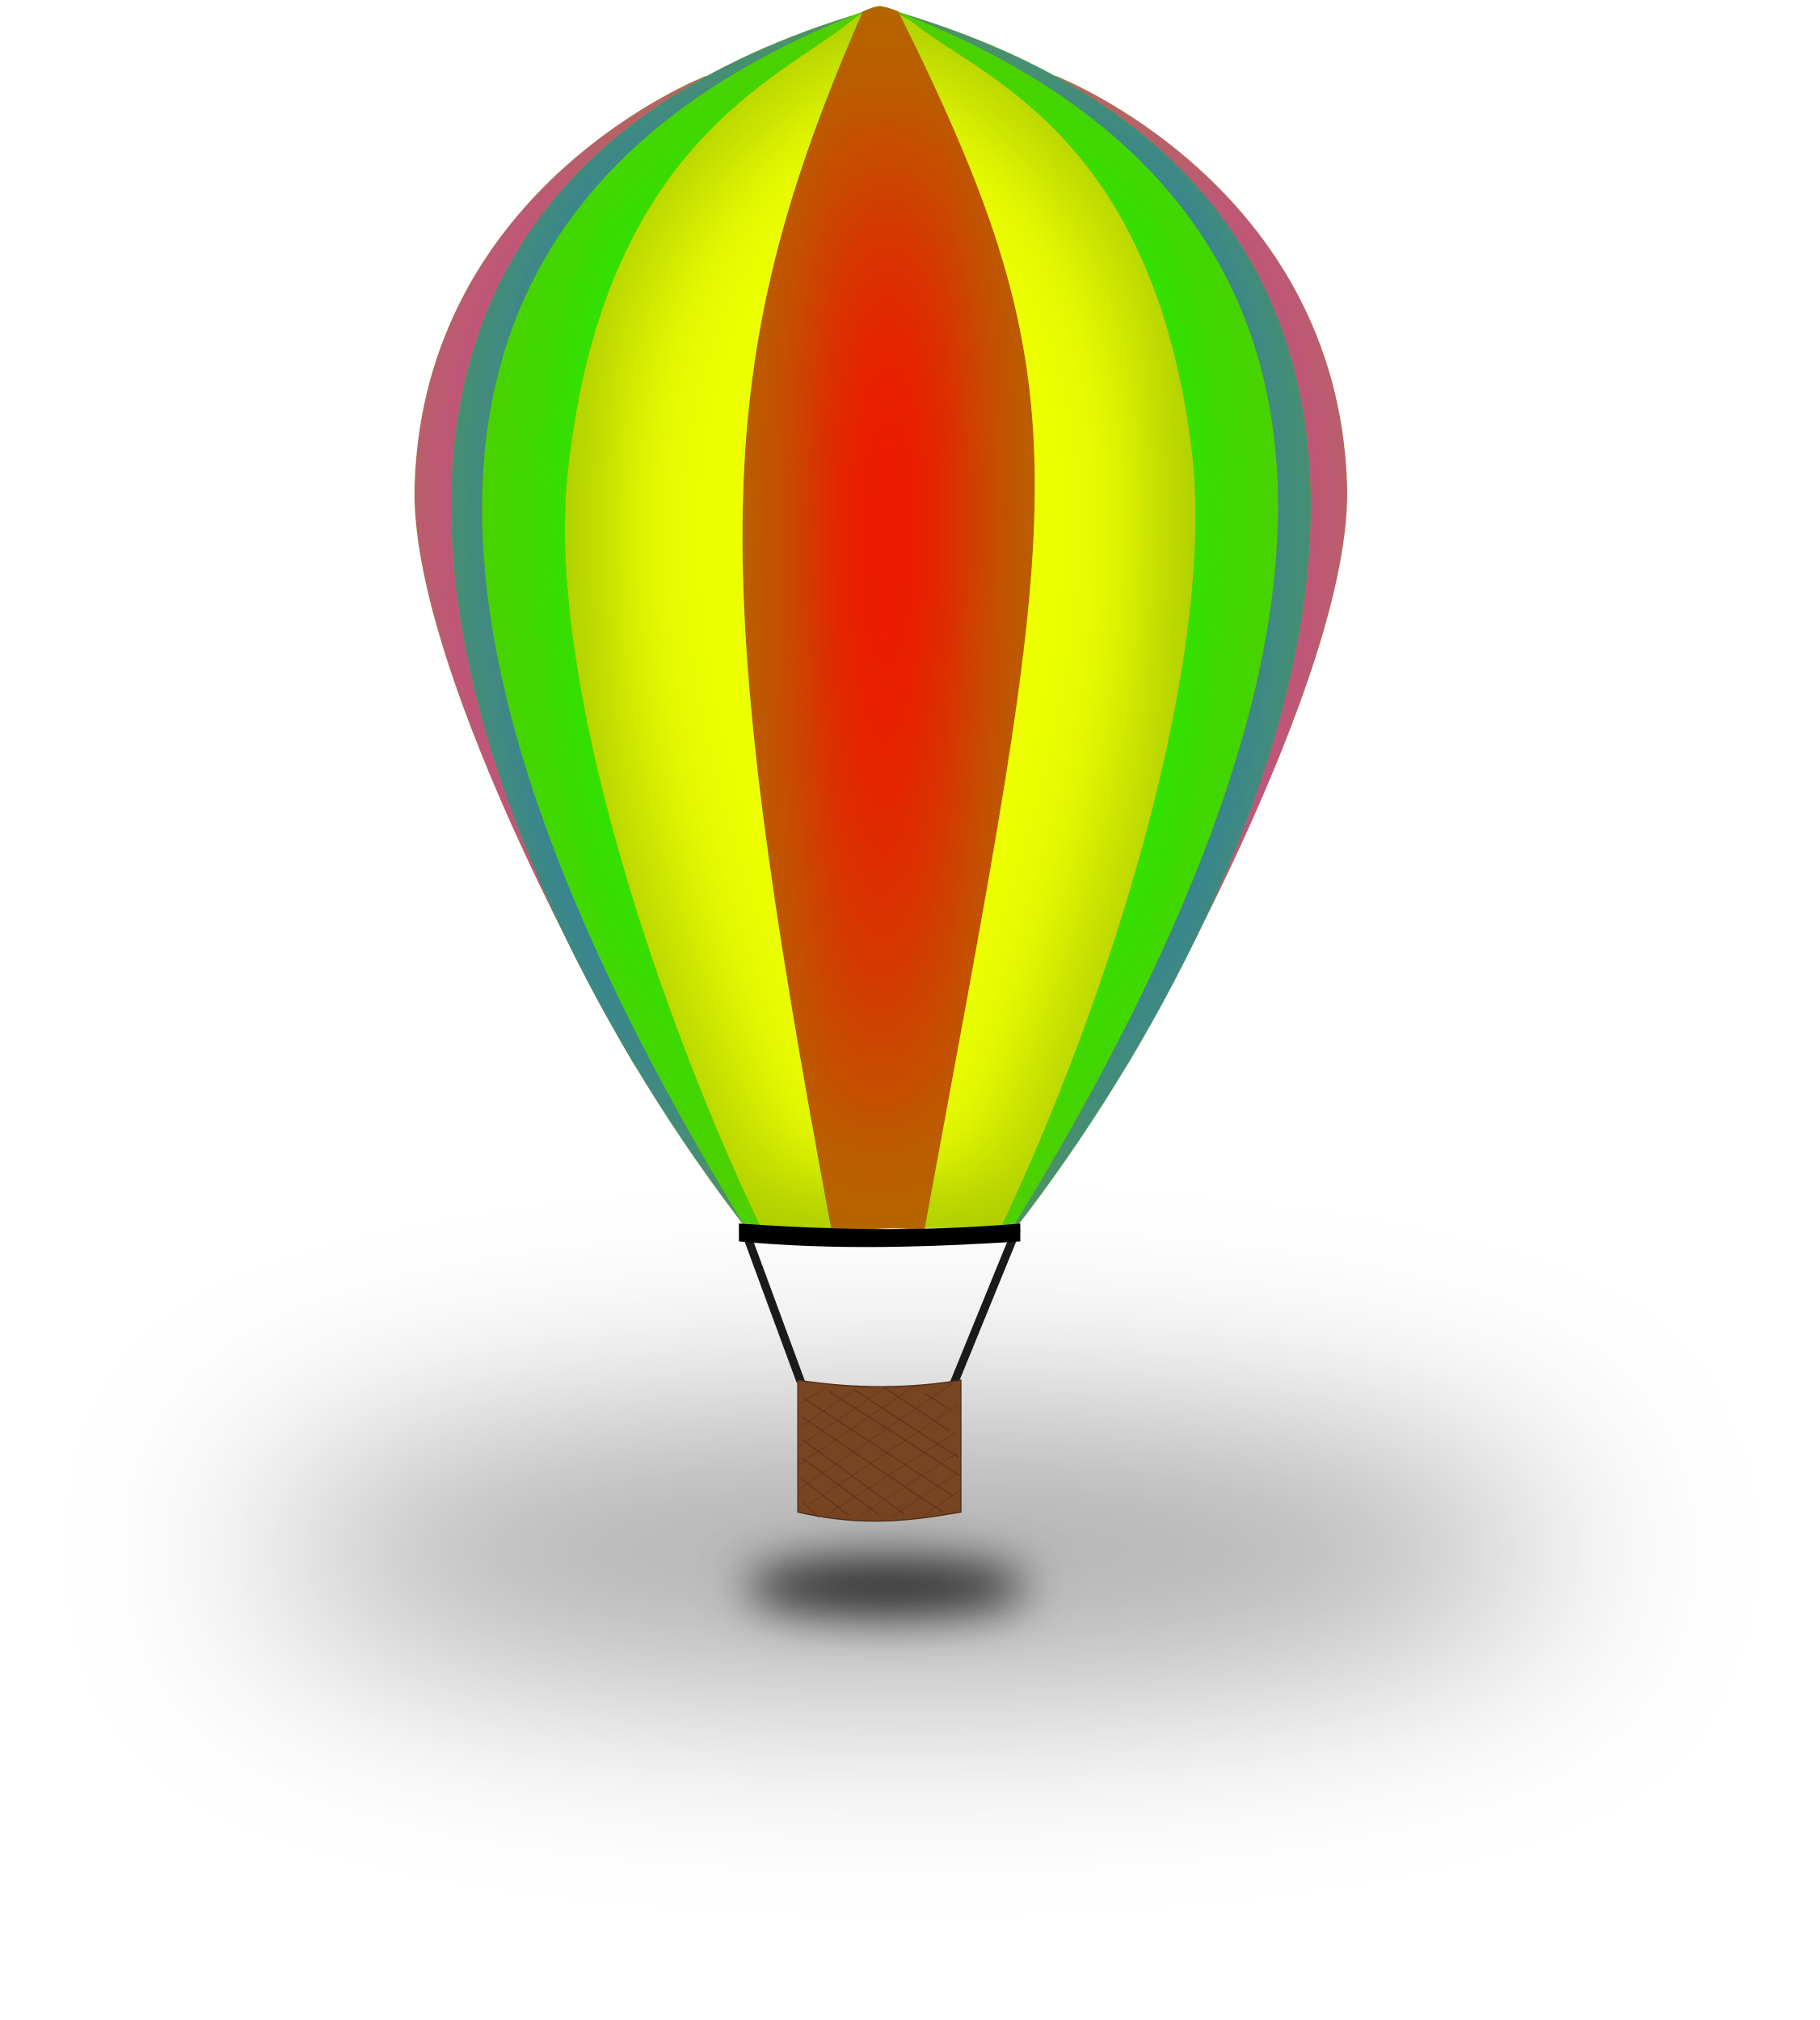
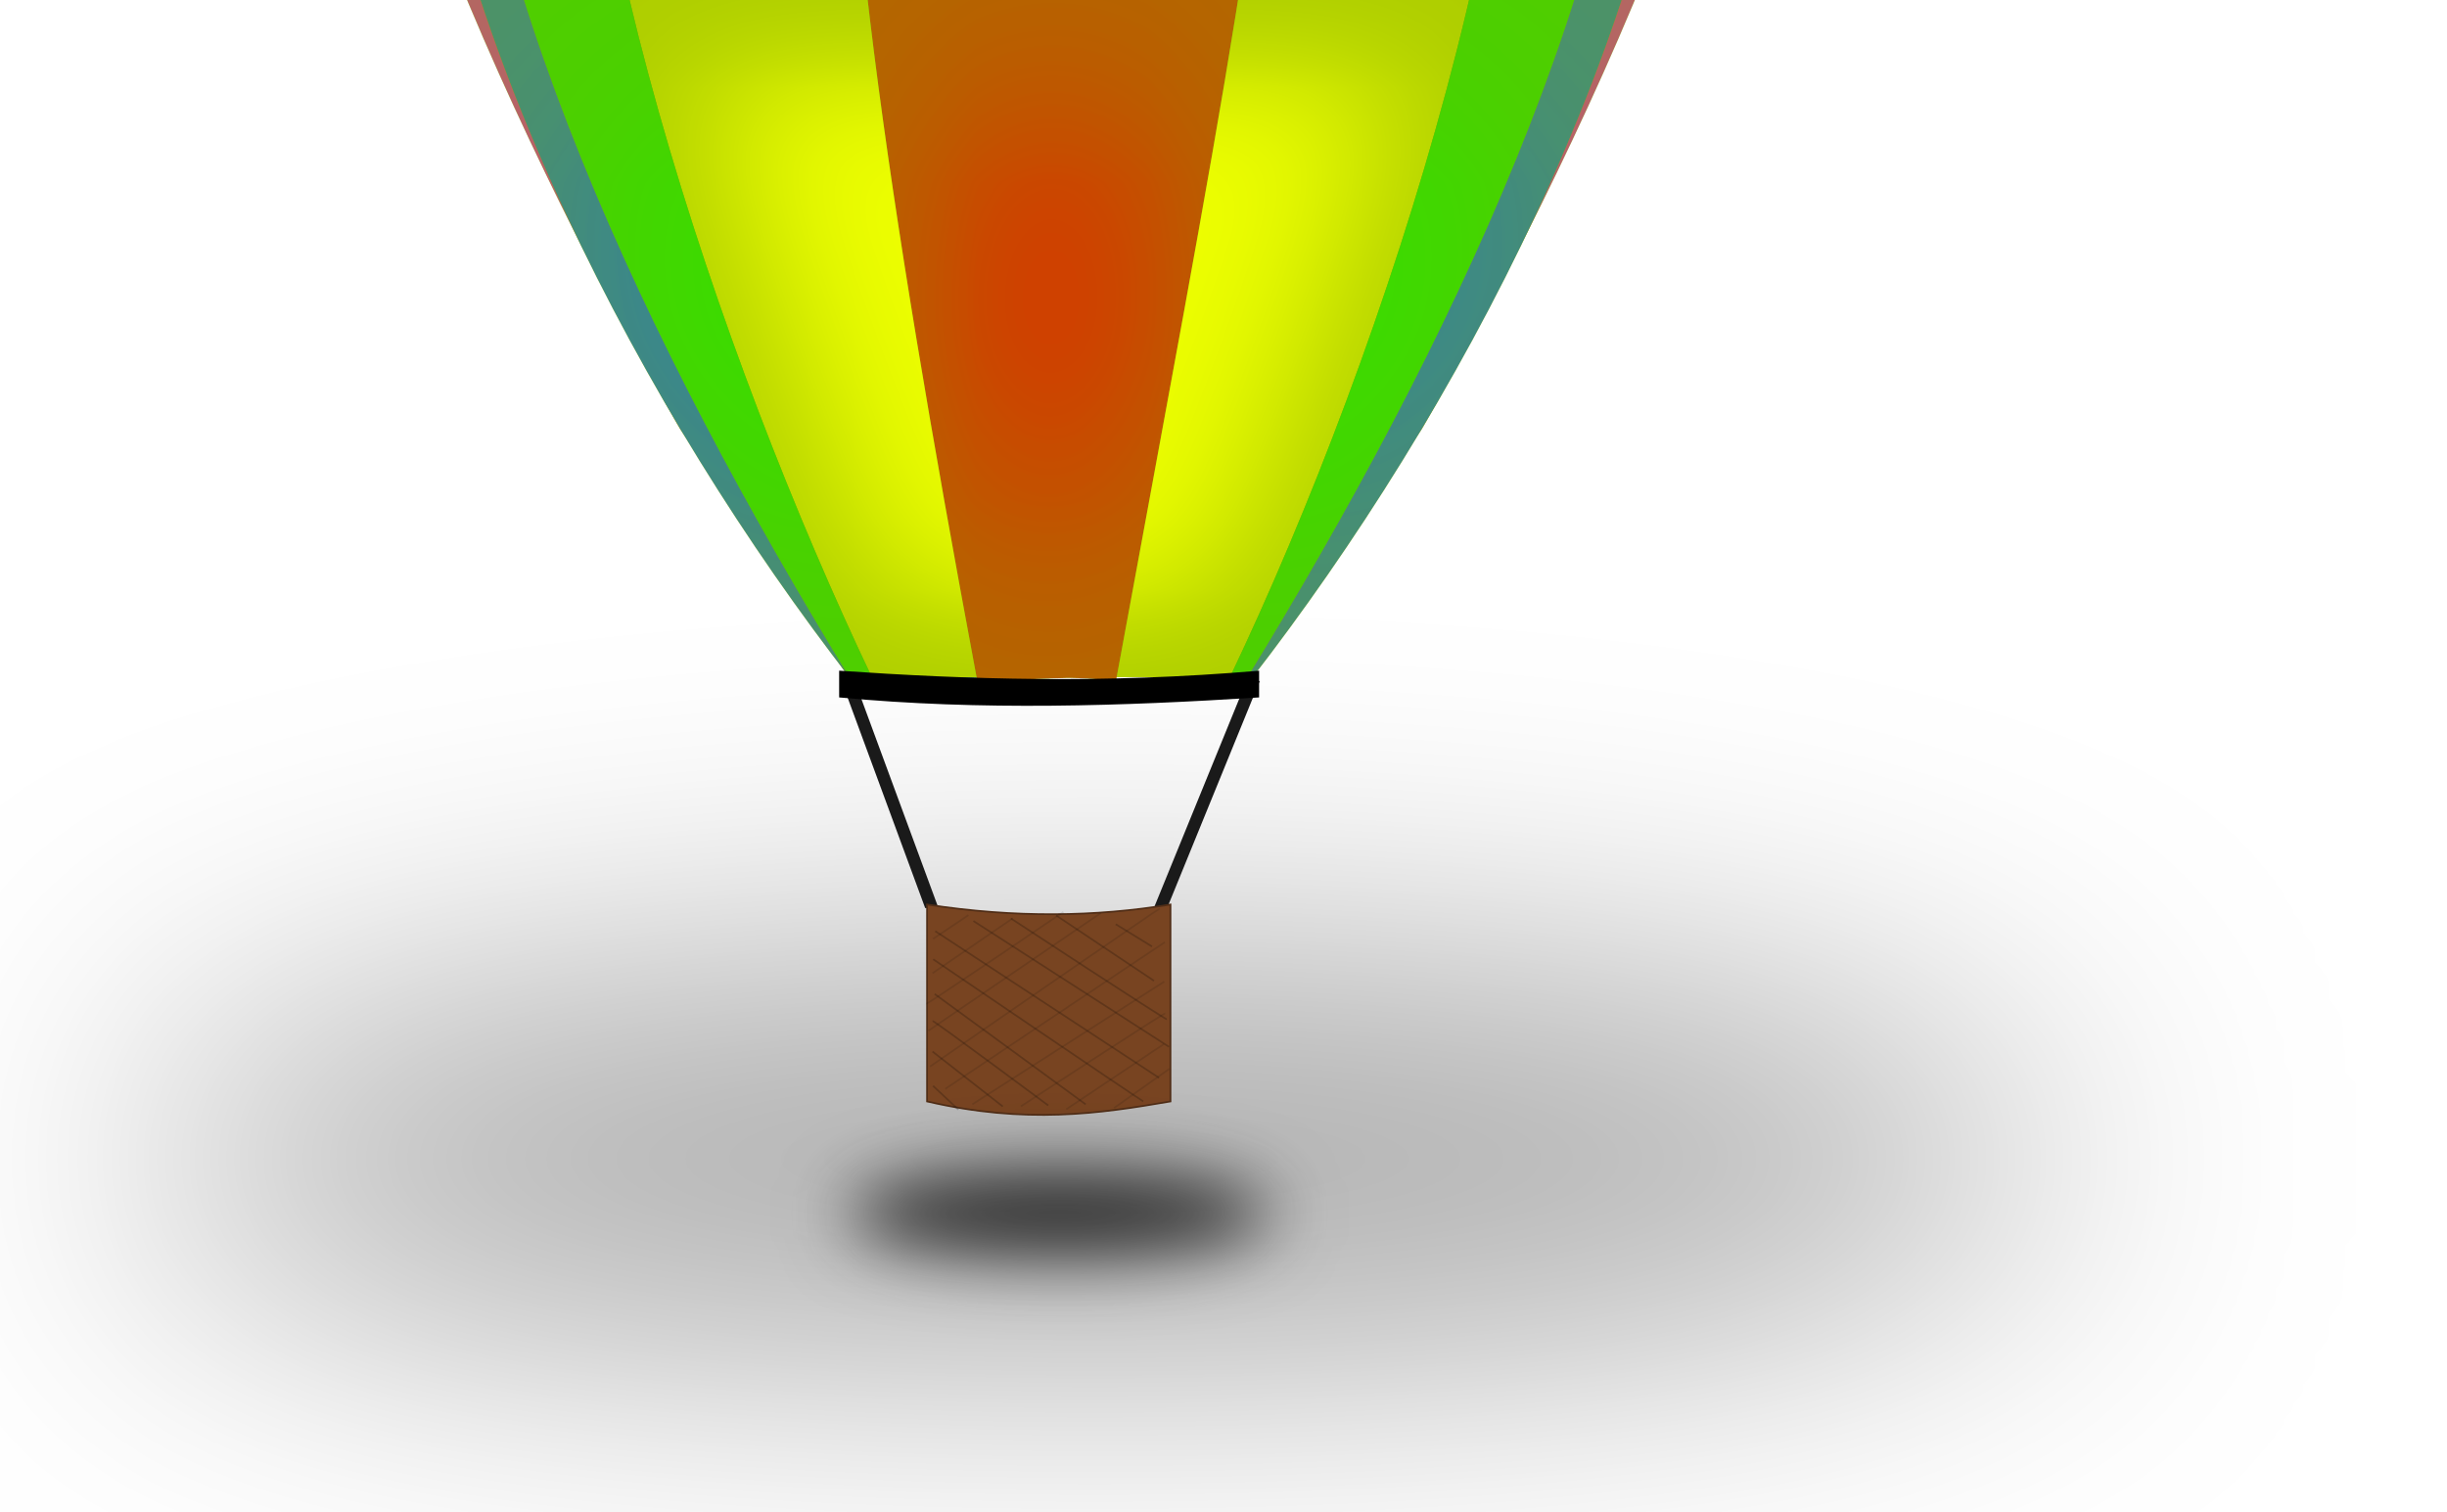
- <svg xmlns="http://www.w3.org/2000/svg" version="1.1" id="svg2" height="1732.814" width="1560.91">
+ <svg xmlns="http://www.w3.org/2000/svg" version="1.1" id="svg2" height="868.594" width="1406">
  <defs id="defs4">
    <filter id="filter4945-5" height="1" width="1" x="0" y="0" color-interpolation-filters="sRGB">
      <feColorMatrix id="feColorMatrix4947-9" type="saturate" values="1" result="result91" />
      <feComposite k4="0" id="feComposite4949-8" in2="result91" result="result15" operator="arithmetic" k2="0.4" k1="0.3" k3="0.3" />
      <feGaussianBlur id="feGaussianBlur4951-4" in="result15" result="result8" stdDeviation="5" />
      <feComposite id="feComposite4953-0" in2="result8" operator="in" result="result13" />
      <feComposite k4="0" id="feComposite4955-7" in2="result13" k3="0.3" k1="0.3" k2="0.4" operator="arithmetic" in="result15" result="result6" />
      <feFlood id="feFlood4957-6" flood-color="rgb(128,172,0)" flood-opacity="1" in="result6" result="result10" />
      <feBlend id="feBlend4959-3" in2="result10" result="result12" in="result6" mode="darken" />
      <feBlend id="feBlend4961-6" in2="result6" result="result14" mode="screen" />
      <feComposite id="feComposite4963-1" in2="SourceGraphic" in="result14" operator="in" result="result2" />
    </filter>
    <filter id="filter4925-9" height="1" width="1" x="0" y="0" color-interpolation-filters="sRGB">
      <feColorMatrix id="feColorMatrix4927-6" type="saturate" values="1" result="result91" />
      <feComposite k4="0" id="feComposite4929-3" in2="result91" result="result15" operator="arithmetic" k2="0.4" k1="0.3" k3="0.3" />
      <feGaussianBlur id="feGaussianBlur4931-7" in="result15" result="result8" stdDeviation="5" />
      <feComposite id="feComposite4933-8" in2="result8" operator="in" result="result13" />
      <feComposite k4="0" id="feComposite4935-8" in2="result13" k3="0.3" k1="0.3" k2="0.4" operator="arithmetic" in="result15" result="result6" />
      <feFlood id="feFlood4937-2" flood-color="rgb(128,172,0)" flood-opacity="1" in="result6" result="result10" />
      <feBlend id="feBlend4939-9" in2="result10" result="result12" in="result6" mode="darken" />
      <feBlend id="feBlend4941-1" in2="result6" result="result14" mode="screen" />
      <feComposite id="feComposite4943-3" in2="SourceGraphic" in="result14" operator="in" result="result2" />
    </filter>
    <filter id="filter4785-3" height="1" width="1" x="0" y="0" color-interpolation-filters="sRGB">
      <feColorMatrix id="feColorMatrix4787-4" type="saturate" values="1" result="result91" />
      <feComposite k4="0" id="feComposite4789-4" in2="result91" result="result15" operator="arithmetic" k2="0.4" k1="0.3" k3="0.3" />
      <feGaussianBlur id="feGaussianBlur4791-6" in="result15" result="result8" stdDeviation="5" />
      <feComposite id="feComposite4793-0" in2="result8" operator="in" result="result13" />
      <feComposite k4="0" id="feComposite4795-6" in2="result13" k3="0.3" k1="0.3" k2="0.4" operator="arithmetic" in="result15" result="result6" />
      <feFlood id="feFlood4797-6" flood-color="rgb(128,172,0)" flood-opacity="1" in="result6" result="result10" />
      <feBlend id="feBlend4799-1" in2="result10" result="result12" in="result6" mode="darken" />
      <feBlend id="feBlend4801-8" in2="result6" result="result14" mode="screen" />
      <feComposite id="feComposite4803-4" in2="SourceGraphic" in="result14" operator="in" result="result2" />
    </filter>
    <filter id="filter4805-5" height="1" width="1" x="0" y="0" color-interpolation-filters="sRGB">
      <feColorMatrix id="feColorMatrix4807-0" type="saturate" values="1" result="result91" />
      <feComposite k4="0" id="feComposite4809-9" in2="result91" result="result15" operator="arithmetic" k2="0.4" k1="0.3" k3="0.3" />
      <feGaussianBlur id="feGaussianBlur4811-0" in="result15" result="result8" stdDeviation="5" />
      <feComposite id="feComposite4813-0" in2="result8" operator="in" result="result13" />
      <feComposite k4="0" id="feComposite4815-6" in2="result13" k3="0.3" k1="0.3" k2="0.4" operator="arithmetic" in="result15" result="result6" />
      <feFlood id="feFlood4817-1" flood-color="rgb(128,172,0)" flood-opacity="1" in="result6" result="result10" />
      <feBlend id="feBlend4819-3" in2="result10" result="result12" in="result6" mode="darken" />
      <feBlend id="feBlend4821-8" in2="result6" result="result14" mode="screen" />
      <feComposite id="feComposite4823-9" in2="SourceGraphic" in="result14" operator="in" result="result2" />
    </filter>
    <filter id="filter4825-5" height="1" width="1" x="0" y="0" color-interpolation-filters="sRGB">
      <feColorMatrix id="feColorMatrix4827-0" type="saturate" values="1" result="result91" />
      <feComposite k4="0" id="feComposite4829-2" in2="result91" result="result15" operator="arithmetic" k2="0.4" k1="0.3" k3="0.3" />
      <feGaussianBlur id="feGaussianBlur4831-8" in="result15" result="result8" stdDeviation="5" />
      <feComposite id="feComposite4833-6" in2="result8" operator="in" result="result13" />
      <feComposite k4="0" id="feComposite4835-0" in2="result13" k3="0.3" k1="0.3" k2="0.4" operator="arithmetic" in="result15" result="result6" />
      <feFlood id="feFlood4837-2" flood-color="rgb(128,172,0)" flood-opacity="1" in="result6" result="result10" />
      <feBlend id="feBlend4839-4" in2="result10" result="result12" in="result6" mode="darken" />
      <feBlend id="feBlend4841-8" in2="result6" result="result14" mode="screen" />
      <feComposite id="feComposite4843-6" in2="SourceGraphic" in="result14" operator="in" result="result2" />
    </filter>
    <filter id="filter4845-4" height="1" width="1" x="0" y="0" color-interpolation-filters="sRGB">
      <feColorMatrix id="feColorMatrix4847-2" type="saturate" values="1" result="result91" />
      <feComposite k4="0" id="feComposite4849-7" in2="result91" result="result15" operator="arithmetic" k2="0.4" k1="0.3" k3="0.3" />
      <feGaussianBlur id="feGaussianBlur4851-7" in="result15" result="result8" stdDeviation="5" />
      <feComposite id="feComposite4853-9" in2="result8" operator="in" result="result13" />
      <feComposite k4="0" id="feComposite4855-3" in2="result13" k3="0.3" k1="0.3" k2="0.4" operator="arithmetic" in="result15" result="result6" />
      <feFlood id="feFlood4857-1" flood-color="rgb(128,172,0)" flood-opacity="1" in="result6" result="result10" />
      <feBlend id="feBlend4859-9" in2="result10" result="result12" in="result6" mode="darken" />
      <feBlend id="feBlend4861-8" in2="result6" result="result14" mode="screen" />
      <feComposite id="feComposite4863-6" in2="SourceGraphic" in="result14" operator="in" result="result2" />
    </filter>
    <filter id="filter4905-1" height="1" width="1" x="0" y="0" color-interpolation-filters="sRGB">
      <feColorMatrix id="feColorMatrix4907-2" type="saturate" values="1" result="result91" />
      <feComposite k4="0" id="feComposite4909-3" in2="result91" result="result15" operator="arithmetic" k2="0.4" k1="0.3" k3="0.3" />
      <feGaussianBlur id="feGaussianBlur4911-3" in="result15" result="result8" stdDeviation="5" />
      <feComposite id="feComposite4913-4" in2="result8" operator="in" result="result13" />
      <feComposite k4="0" id="feComposite4915-1" in2="result13" k3="0.3" k1="0.3" k2="0.4" operator="arithmetic" in="result15" result="result6" />
      <feFlood id="feFlood4917-1" flood-color="rgb(128,172,0)" flood-opacity="1" in="result6" result="result10" />
      <feBlend id="feBlend4919-3" in2="result10" result="result12" in="result6" mode="darken" />
      <feBlend id="feBlend4921-8" in2="result6" result="result14" mode="screen" />
      <feComposite id="feComposite4923-7" in2="SourceGraphic" in="result14" operator="in" result="result2" />
    </filter>
    <filter id="filter4885-6" height="1" width="1" x="0" y="0" color-interpolation-filters="sRGB">
      <feColorMatrix id="feColorMatrix4887-1" type="saturate" values="1" result="result91" />
      <feComposite k4="0" id="feComposite4889-8" in2="result91" result="result15" operator="arithmetic" k2="0.4" k1="0.3" k3="0.3" />
      <feGaussianBlur id="feGaussianBlur4891-9" in="result15" result="result8" stdDeviation="5" />
      <feComposite id="feComposite4893-2" in2="result8" operator="in" result="result13" />
      <feComposite k4="0" id="feComposite4895-7" in2="result13" k3="0.3" k1="0.3" k2="0.4" operator="arithmetic" in="result15" result="result6" />
      <feFlood id="feFlood4897-9" flood-color="rgb(128,172,0)" flood-opacity="1" in="result6" result="result10" />
      <feBlend id="feBlend4899-5" in2="result10" result="result12" in="result6" mode="darken" />
      <feBlend id="feBlend4901-4" in2="result6" result="result14" mode="screen" />
      <feComposite id="feComposite4903-3" in2="SourceGraphic" in="result14" operator="in" result="result2" />
    </filter>
    <filter id="filter4865-4" height="1" width="1" x="0" y="0" color-interpolation-filters="sRGB">
      <feColorMatrix id="feColorMatrix4867-2" type="saturate" values="1" result="result91" />
      <feComposite k4="0" id="feComposite4869-3" in2="result91" result="result15" operator="arithmetic" k2="0.4" k1="0.3" k3="0.3" />
      <feGaussianBlur id="feGaussianBlur4871-2" in="result15" result="result8" stdDeviation="5" />
      <feComposite id="feComposite4873-2" in2="result8" operator="in" result="result13" />
      <feComposite k4="0" id="feComposite4875-1" in2="result13" k3="0.3" k1="0.3" k2="0.4" operator="arithmetic" in="result15" result="result6" />
      <feFlood id="feFlood4877-6" flood-color="rgb(128,172,0)" flood-opacity="1" in="result6" result="result10" />
      <feBlend id="feBlend4879-8" in2="result10" result="result12" in="result6" mode="darken" />
      <feBlend id="feBlend4881-5" in2="result6" result="result14" mode="screen" />
      <feComposite id="feComposite4883-7" in2="SourceGraphic" in="result14" operator="in" result="result2" />
    </filter>
    <filter id="filter3403" height="1" width="1" x="0" y="0" color-interpolation-filters="sRGB">
      <feColorMatrix id="feColorMatrix3405" type="saturate" values="1" result="result91" />
      <feComposite k4="0" id="feComposite3407" in2="result91" result="result15" operator="arithmetic" k2="0.4" k1="0.3" k3="0.3" />
      <feGaussianBlur id="feGaussianBlur3409" in="result15" result="result8" stdDeviation="5" />
      <feComposite id="feComposite3411" in2="result8" operator="in" result="result13" />
      <feComposite k4="0" id="feComposite3413" in2="result13" k3="0.3" k1="0.3" k2="0.4" operator="arithmetic" in="result15" result="result6" />
      <feFlood id="feFlood3415" flood-color="rgb(128,172,0)" flood-opacity="1" in="result6" result="result10" />
      <feBlend id="feBlend3417" in2="result10" result="result12" in="result6" mode="darken" />
      <feBlend id="feBlend3419" in2="result6" result="result14" mode="screen" />
      <feComposite id="feComposite3421" in2="SourceGraphic" in="result14" operator="in" result="result2" />
    </filter>
    <filter id="filter3423" height="1" width="1" x="0" y="0" color-interpolation-filters="sRGB">
      <feColorMatrix id="feColorMatrix3425" type="saturate" values="1" result="result91" />
      <feComposite k4="0" id="feComposite3427" in2="result91" result="result15" operator="arithmetic" k2="0.4" k1="0.3" k3="0.3" />
      <feGaussianBlur id="feGaussianBlur3429" in="result15" result="result8" stdDeviation="5" />
      <feComposite id="feComposite3431" in2="result8" operator="in" result="result13" />
      <feComposite k4="0" id="feComposite3433" in2="result13" k3="0.3" k1="0.3" k2="0.4" operator="arithmetic" in="result15" result="result6" />
      <feFlood id="feFlood3435" flood-color="rgb(128,172,0)" flood-opacity="1" in="result6" result="result10" />
      <feBlend id="feBlend3437" in2="result10" result="result12" in="result6" mode="darken" />
      <feBlend id="feBlend3439" in2="result6" result="result14" mode="screen" />
      <feComposite id="feComposite3441" in2="SourceGraphic" in="result14" operator="in" result="result2" />
    </filter>
    <filter id="filter3443" height="1" width="1" x="0" y="0" color-interpolation-filters="sRGB">
      <feColorMatrix id="feColorMatrix3445" type="saturate" values="1" result="result91" />
      <feComposite k4="0" id="feComposite3447" in2="result91" result="result15" operator="arithmetic" k2="0.4" k1="0.3" k3="0.3" />
      <feGaussianBlur id="feGaussianBlur3449" in="result15" result="result8" stdDeviation="5" />
      <feComposite id="feComposite3451" in2="result8" operator="in" result="result13" />
      <feComposite k4="0" id="feComposite3453" in2="result13" k3="0.3" k1="0.3" k2="0.4" operator="arithmetic" in="result15" result="result6" />
      <feFlood id="feFlood3455" flood-color="rgb(128,172,0)" flood-opacity="1" in="result6" result="result10" />
      <feBlend id="feBlend3457" in2="result10" result="result12" in="result6" mode="darken" />
      <feBlend id="feBlend3459" in2="result6" result="result14" mode="screen" />
      <feComposite id="feComposite3461" in2="SourceGraphic" in="result14" operator="in" result="result2" />
    </filter>
    <filter id="filter3463" height="1" width="1" x="0" y="0" color-interpolation-filters="sRGB">
      <feColorMatrix id="feColorMatrix3465" type="saturate" values="1" result="result91" />
      <feComposite k4="0" id="feComposite3467" in2="result91" result="result15" operator="arithmetic" k2="0.4" k1="0.3" k3="0.3" />
      <feGaussianBlur id="feGaussianBlur3469" in="result15" result="result8" stdDeviation="5" />
      <feComposite id="feComposite3471" in2="result8" operator="in" result="result13" />
      <feComposite k4="0" id="feComposite3473" in2="result13" k3="0.3" k1="0.3" k2="0.4" operator="arithmetic" in="result15" result="result6" />
      <feFlood id="feFlood3475" flood-color="rgb(128,172,0)" flood-opacity="1" in="result6" result="result10" />
      <feBlend id="feBlend3477" in2="result10" result="result12" in="result6" mode="darken" />
      <feBlend id="feBlend3479" in2="result6" result="result14" mode="screen" />
      <feComposite id="feComposite3481" in2="SourceGraphic" in="result14" operator="in" result="result2" />
    </filter>
    <filter id="filter3483" height="1" width="1" x="0" y="0" color-interpolation-filters="sRGB">
      <feColorMatrix id="feColorMatrix3485" type="saturate" values="1" result="result91" />
      <feComposite k4="0" id="feComposite3487" in2="result91" result="result15" operator="arithmetic" k2="0.4" k1="0.3" k3="0.3" />
      <feGaussianBlur id="feGaussianBlur3489" in="result15" result="result8" stdDeviation="5" />
      <feComposite id="feComposite3491" in2="result8" operator="in" result="result13" />
      <feComposite k4="0" id="feComposite3493" in2="result13" k3="0.3" k1="0.3" k2="0.4" operator="arithmetic" in="result15" result="result6" />
      <feFlood id="feFlood3495" flood-color="rgb(128,172,0)" flood-opacity="1" in="result6" result="result10" />
      <feBlend id="feBlend3497" in2="result10" result="result12" in="result6" mode="darken" />
      <feBlend id="feBlend3499" in2="result6" result="result14" mode="screen" />
      <feComposite id="feComposite3501" in2="SourceGraphic" in="result14" operator="in" result="result2" />
    </filter>
    <filter id="filter3503" height="1" width="1" x="0" y="0" color-interpolation-filters="sRGB">
      <feColorMatrix id="feColorMatrix3505" type="saturate" values="1" result="result91" />
      <feComposite k4="0" id="feComposite3507" in2="result91" result="result15" operator="arithmetic" k2="0.4" k1="0.3" k3="0.3" />
      <feGaussianBlur id="feGaussianBlur3509" in="result15" result="result8" stdDeviation="5" />
      <feComposite id="feComposite3511" in2="result8" operator="in" result="result13" />
      <feComposite k4="0" id="feComposite3513" in2="result13" k3="0.3" k1="0.3" k2="0.4" operator="arithmetic" in="result15" result="result6" />
      <feFlood id="feFlood3515" flood-color="rgb(128,172,0)" flood-opacity="1" in="result6" result="result10" />
      <feBlend id="feBlend3517" in2="result10" result="result12" in="result6" mode="darken" />
      <feBlend id="feBlend3519" in2="result6" result="result14" mode="screen" />
      <feComposite id="feComposite3521" in2="SourceGraphic" in="result14" operator="in" result="result2" />
    </filter>
    <filter id="filter3523" height="1" width="1" x="0" y="0" color-interpolation-filters="sRGB">
      <feColorMatrix id="feColorMatrix3525" type="saturate" values="1" result="result91" />
      <feComposite k4="0" id="feComposite3527" in2="result91" result="result15" operator="arithmetic" k2="0.4" k1="0.3" k3="0.3" />
      <feGaussianBlur id="feGaussianBlur3529" in="result15" result="result8" stdDeviation="5" />
      <feComposite id="feComposite3531" in2="result8" operator="in" result="result13" />
      <feComposite k4="0" id="feComposite3533" in2="result13" k3="0.3" k1="0.3" k2="0.4" operator="arithmetic" in="result15" result="result6" />
      <feFlood id="feFlood3535" flood-color="rgb(128,172,0)" flood-opacity="1" in="result6" result="result10" />
      <feBlend id="feBlend3537" in2="result10" result="result12" in="result6" mode="darken" />
      <feBlend id="feBlend3539" in2="result6" result="result14" mode="screen" />
      <feComposite id="feComposite3541" in2="SourceGraphic" in="result14" operator="in" result="result2" />
    </filter>
    <filter id="filter3543" height="1" width="1" x="0" y="0" color-interpolation-filters="sRGB">
      <feColorMatrix id="feColorMatrix3545" type="saturate" values="1" result="result91" />
      <feComposite k4="0" id="feComposite3547" in2="result91" result="result15" operator="arithmetic" k2="0.4" k1="0.3" k3="0.3" />
      <feGaussianBlur id="feGaussianBlur3549" in="result15" result="result8" stdDeviation="5" />
      <feComposite id="feComposite3551" in2="result8" operator="in" result="result13" />
      <feComposite k4="0" id="feComposite3553" in2="result13" k3="0.3" k1="0.3" k2="0.4" operator="arithmetic" in="result15" result="result6" />
      <feFlood id="feFlood3555" flood-color="rgb(128,172,0)" flood-opacity="1" in="result6" result="result10" />
      <feBlend id="feBlend3557" in2="result10" result="result12" in="result6" mode="darken" />
      <feBlend id="feBlend3559" in2="result6" result="result14" mode="screen" />
      <feComposite id="feComposite3561" in2="SourceGraphic" in="result14" operator="in" result="result2" />
    </filter>
    <filter id="filter3563" height="1" width="1" x="0" y="0" color-interpolation-filters="sRGB">
      <feColorMatrix id="feColorMatrix3565" type="saturate" values="1" result="result91" />
      <feComposite k4="0" id="feComposite3567" in2="result91" result="result15" operator="arithmetic" k2="0.4" k1="0.3" k3="0.3" />
      <feGaussianBlur id="feGaussianBlur3569" in="result15" result="result8" stdDeviation="5" />
      <feComposite id="feComposite3571" in2="result8" operator="in" result="result13" />
      <feComposite k4="0" id="feComposite3573" in2="result13" k3="0.3" k1="0.3" k2="0.4" operator="arithmetic" in="result15" result="result6" />
      <feFlood id="feFlood3575" flood-color="rgb(128,172,0)" flood-opacity="1" in="result6" result="result10" />
      <feBlend id="feBlend3577" in2="result10" result="result12" in="result6" mode="darken" />
      <feBlend id="feBlend3579" in2="result6" result="result14" mode="screen" />
      <feComposite id="feComposite3581" in2="SourceGraphic" in="result14" operator="in" result="result2" />
    </filter>
    <filter id="filter4905-1-1" height="1" width="1" x="0" y="0" color-interpolation-filters="sRGB">
      <feColorMatrix id="feColorMatrix4907-2-1" type="saturate" values="1" result="result91" />
      <feComposite k4="0" id="feComposite4909-3-0" in2="result91" result="result15" operator="arithmetic" k2="0.4" k1="0.3" k3="0.3" />
      <feGaussianBlur id="feGaussianBlur4911-3-7" in="result15" result="result8" stdDeviation="5" />
      <feComposite id="feComposite4913-4-6" in2="result8" operator="in" result="result13" />
      <feComposite k4="0" id="feComposite4915-1-9" in2="result13" k3="0.3" k1="0.3" k2="0.4" operator="arithmetic" in="result15" result="result6" />
      <feFlood id="feFlood4917-1-2" flood-color="rgb(128,172,0)" flood-opacity="1" in="result6" result="result10" />
      <feBlend id="feBlend4919-3-2" in2="result10" result="result12" in="result6" mode="darken" />
      <feBlend id="feBlend4921-8-4" in2="result6" result="result14" mode="screen" />
      <feComposite id="feComposite4923-7-6" in2="SourceGraphic" in="result14" operator="in" result="result2" />
    </filter>
    <filter id="filter4885-6-9" height="1" width="1" x="0" y="0" color-interpolation-filters="sRGB">
      <feColorMatrix id="feColorMatrix4887-1-3" type="saturate" values="1" result="result91" />
      <feComposite k4="0" id="feComposite4889-8-2" in2="result91" result="result15" operator="arithmetic" k2="0.4" k1="0.3" k3="0.3" />
      <feGaussianBlur id="feGaussianBlur4891-9-3" in="result15" result="result8" stdDeviation="5" />
      <feComposite id="feComposite4893-2-4" in2="result8" operator="in" result="result13" />
      <feComposite k4="0" id="feComposite4895-7-1" in2="result13" k3="0.3" k1="0.3" k2="0.4" operator="arithmetic" in="result15" result="result6" />
      <feFlood id="feFlood4897-9-8" flood-color="rgb(128,172,0)" flood-opacity="1" in="result6" result="result10" />
      <feBlend id="feBlend4899-5-0" in2="result10" result="result12" in="result6" mode="darken" />
      <feBlend id="feBlend4901-4-1" in2="result6" result="result14" mode="screen" />
      <feComposite id="feComposite4903-3-6" in2="SourceGraphic" in="result14" operator="in" result="result2" />
    </filter>
    <filter id="filter3452" height="1" width="1" x="0" y="0" color-interpolation-filters="sRGB">
      <feColorMatrix id="feColorMatrix3454" type="saturate" values="1" result="result91" />
      <feComposite k4="0" id="feComposite3456" in2="result91" result="result15" operator="arithmetic" k2="0.4" k1="0.3" k3="0.3" />
      <feGaussianBlur id="feGaussianBlur3458" in="result15" result="result8" stdDeviation="5" />
      <feComposite id="feComposite3460" in2="result8" operator="in" result="result13" />
      <feComposite k4="0" id="feComposite3462" in2="result13" k3="0.3" k1="0.3" k2="0.4" operator="arithmetic" in="result15" result="result6" />
      <feFlood id="feFlood3464" flood-color="rgb(128,172,0)" flood-opacity="1" in="result6" result="result10" />
      <feBlend id="feBlend3466" in2="result10" result="result12" in="result6" mode="darken" />
      <feBlend id="feBlend3468" in2="result6" result="result14" mode="screen" />
      <feComposite id="feComposite3470" in2="SourceGraphic" in="result14" operator="in" result="result2" />
    </filter>
    <filter id="filter3472" height="1" width="1" x="0" y="0" color-interpolation-filters="sRGB">
      <feColorMatrix id="feColorMatrix3474" type="saturate" values="1" result="result91" />
      <feComposite k4="0" id="feComposite3476" in2="result91" result="result15" operator="arithmetic" k2="0.4" k1="0.3" k3="0.3" />
      <feGaussianBlur id="feGaussianBlur3478" in="result15" result="result8" stdDeviation="5" />
      <feComposite id="feComposite3480" in2="result8" operator="in" result="result13" />
      <feComposite k4="0" id="feComposite3482" in2="result13" k3="0.3" k1="0.3" k2="0.4" operator="arithmetic" in="result15" result="result6" />
      <feFlood id="feFlood3484" flood-color="rgb(128,172,0)" flood-opacity="1" in="result6" result="result10" />
      <feBlend id="feBlend3486" in2="result10" result="result12" in="result6" mode="darken" />
      <feBlend id="feBlend3488" in2="result6" result="result14" mode="screen" />
      <feComposite id="feComposite3490" in2="SourceGraphic" in="result14" operator="in" result="result2" />
    </filter>
    <filter id="filter4865-4-8" height="1" width="1" x="0" y="0" color-interpolation-filters="sRGB">
      <feColorMatrix id="feColorMatrix4867-2-9" type="saturate" values="1" result="result91" />
      <feComposite k4="0" id="feComposite4869-3-5" in2="result91" result="result15" operator="arithmetic" k2="0.4" k1="0.3" k3="0.3" />
      <feGaussianBlur id="feGaussianBlur4871-2-7" in="result15" result="result8" stdDeviation="5" />
      <feComposite id="feComposite4873-2-6" in2="result8" operator="in" result="result13" />
      <feComposite k4="0" id="feComposite4875-1-3" in2="result13" k3="0.3" k1="0.3" k2="0.4" operator="arithmetic" in="result15" result="result6" />
      <feFlood id="feFlood4877-6-8" flood-color="rgb(128,172,0)" flood-opacity="1" in="result6" result="result10" />
      <feBlend id="feBlend4879-8-2" in2="result10" result="result12" in="result6" mode="darken" />
      <feBlend id="feBlend4881-5-1" in2="result6" result="result14" mode="screen" />
      <feComposite id="feComposite4883-7-4" in2="SourceGraphic" in="result14" operator="in" result="result2" />
    </filter>
    <filter id="filter5360" x="-0.197" width="1.394" y="-0.986" height="2.972" color-interpolation-filters="sRGB">
      <feGaussianBlur stdDeviation="19.957" id="feGaussianBlur5362" />
    </filter>
  </defs>
-   <g id="layer1" transform="translate(86.92734,664.6913)">
-     <path transform="matrix(4.573799,0,0,4.602038,-1286.274,-6121.022)" d="m 554.286,1474.632 a 121.429,24.286 0 1 1 -242.857,0 121.429,24.286 0 1 1 242.857,0 z" id="path5364" style="opacity:0.354;color:#000000;fill:#000000;fill-opacity:1;fill-rule:nonzero;stroke:#343434;stroke-width:0.436;stroke-linecap:butt;stroke-linejoin:miter;stroke-miterlimit:4;stroke-opacity:1;stroke-dasharray:none;stroke-dashoffset:0;marker:none;visibility:visible;display:inline;overflow:visible;filter:url(#filter5360);enable-background:accumulate" />
-     <path id="path3762" d="m 512.752,221.785 c 7.458,-0.221 22.184,8.195 22.184,8.195 l 6.597,4.468 -44.557,-1.695 c 0,0 4.19,-10.625 15.777,-10.968 z" style="fill:#ff00f4;fill-opacity:1;stroke:none;filter:url(#filter4785-3)" transform="matrix(0,22.27437,-22.79125,0,6123.187,-11669.451)" />
-     <path id="path3764" d="m 547.508,232.681 0.039,-1.547 -46.927,-2.88 c 7.579,25.012 33.234,14.78 46.888,4.427 z" style="fill:#005cff;fill-opacity:1;stroke:none;filter:url(#filter4905-1-1)" transform="matrix(0,22.27437,22.79125,0,-4519.541,-11805.625)" />
-     <path transform="matrix(0,22.27437,22.79125,0,-4586.151,-11805.625)" style="fill:#05ff00;fill-opacity:1;stroke:none;filter:url(#filter4905-1-1)" d="m 547.537,235.463 -0.214,-3.209 -41.442,-2.772 c 0,0 -5.581,0.883 -5.427,1.285 8.644,22.579 29.729,15.097 47.083,4.697 z" id="path3766" />
-     <path transform="matrix(0,22.27437,22.79125,0,-4786.131,-11669.451)" style="fill:#ff00f4;fill-opacity:1;stroke:none;filter:url(#filter4785-3)" d="m 512.752,221.785 c 7.458,-0.221 22.184,8.195 22.184,8.195 l 6.439,4.269 -44.399,-1.496 c 0,0 4.19,-10.625 15.777,-10.968 z" id="rect4747" />
-     <path transform="matrix(0,22.27437,-22.79125,0,5856.596,-11805.628)" style="fill:#005cff;fill-opacity:1;stroke:none;filter:url(#filter4905-1-1)" d="m 547.508,232.681 -0.036,-3.922 -46.857,-0.522 c 7.579,25.012 33.24,14.796 46.893,4.443 z" id="path3760" />
-     <path style="fill:#1a1a1a;fill-opacity:1;stroke:none" d="m 780.846,390.845 7.629,0 -53.221,130.432 -7.629,0 z" id="rect5007-4" />
-     <path style="fill:#1a1a1a;fill-opacity:1;stroke:none" d="m 548.174,390.845 7.629,0 48.071,130.432 -7.629,0 z" id="rect5009-1" />
-     <path id="path3416" d="m 547.537,235.591 -0.091,-3.288 -41.565,-2.821 c 0,0 -5.603,0.883 -5.45,1.285 8.644,22.579 29.752,15.225 47.106,4.825 z" style="fill:#05ff00;fill-opacity:1;stroke:none;filter:url(#filter4905-1-1)" transform="matrix(0,22.27437,-22.79125,0,5923.207,-11805.628)" />
-     <path style="fill:#e9ff00;fill-opacity:1;stroke:none;filter:url(#filter4885-6-9)" d="m 351.725,490.892 c -0.812,0.035 -2.055,0.968 -2.444,1.295 -5.356,4.517 -19.492,9.782 -22.232,36.373 -1.738,16.865 7.277,43.831 15.232,60.915 l 18.906,0 c 8.301,-17.828 17.199,-45.839 15.023,-63.098 -3.196,-25.356 -16.783,-29.797 -21.992,-34.189 -0.358,-0.302 -2.401,-1.299 -2.494,-1.295 z" id="path3768" transform="matrix(10.88067,0,0,10.63391,-3158.617,-5879.793)" />
-     <path id="path3420" d="m 500.608,-229.223 c 13.589,-8.194 21.455,-8.236 46.914,-1.671 0.033,2.772 -0.14,2.802 0.035,4.943 -28.399,7.19 -31.968,8.907 -46.949,-1.385 -0.282,-1.008 -0.233,-1.11 4e-5,-1.887 z" style="fill:#ff0000;fill-opacity:1;stroke:none;filter:url(#filter4865-4-8)" transform="matrix(0,22.27437,16.14919,0,4354.794,-11805.628)" />
-     <path id="path3773" d="m 546.819,384.878 c 72.995,5.027 151.963,7.676 241.291,0 l 0,15.359 c -78.048,4.939 -159.618,7.749 -241.291,0 z" style="fill:#000000;fill-opacity:1;stroke:none" />
-     <g id="g5335" transform="matrix(4.807101,0,0,4.807101,-1022.312,-2446.041)">
+   <g id="layer1" transform="translate(92.92734,667.2538)">
+     <path transform="matrix(4.573799,0,0,4.602038,-1443.858,-6787.722)" d="m 554.286,1474.632 c 0,13.413 -54.365,24.286 -121.429,24.286 -67.063,0 -121.429,-10.873 -121.429,-24.286 0,-13.413 54.365,-24.286 121.429,-24.286 67.063,0 121.429,10.873 121.429,24.286 z" id="path5364" style="opacity:0.354;color:#000000;fill:#000000;fill-opacity:1;fill-rule:nonzero;stroke:#343434;stroke-width:0.436;stroke-linecap:butt;stroke-linejoin:miter;stroke-miterlimit:4;stroke-opacity:1;stroke-dasharray:none;stroke-dashoffset:0;marker:none;visibility:visible;display:inline;overflow:visible;filter:url(#filter5360);enable-background:accumulate" />
+     <path id="path3762" d="m 512.752,221.785 c 7.458,-0.221 22.184,8.195 22.184,8.195 l 6.597,4.468 -44.557,-1.695 c 0,0 4.19,-10.625 15.777,-10.968 z" style="fill:#ff00f4;fill-opacity:1;stroke:none;filter:url(#filter4785-3)" transform="matrix(0,22.27437,-22.79125,0,5965.603,-12336.152)" />
+     <path id="path3764" d="m 547.508,232.681 0.039,-1.547 -46.927,-2.88 c 7.579,25.012 33.234,14.78 46.888,4.427 z" style="fill:#005cff;fill-opacity:1;stroke:none;filter:url(#filter4905-1-1)" transform="matrix(0,22.27437,22.79125,0,-4677.125,-12472.326)" />
+     <path transform="matrix(0,22.27437,22.79125,0,-4743.735,-12472.326)" style="fill:#05ff00;fill-opacity:1;stroke:none;filter:url(#filter4905-1-1)" d="m 547.537,235.463 -0.214,-3.209 -41.442,-2.772 c 0,0 -5.581,0.883 -5.427,1.285 8.644,22.579 29.729,15.097 47.083,4.697 z" id="path3766" />
+     <path transform="matrix(0,22.27437,22.79125,0,-4943.715,-12336.152)" style="fill:#ff00f4;fill-opacity:1;stroke:none;filter:url(#filter4785-3)" d="m 512.752,221.785 c 7.458,-0.221 22.184,8.195 22.184,8.195 l 6.439,4.269 -44.399,-1.496 c 0,0 4.19,-10.625 15.777,-10.968 z" id="rect4747" />
+     <path transform="matrix(0,22.27437,-22.79125,0,5699.013,-12472.329)" style="fill:#005cff;fill-opacity:1;stroke:none;filter:url(#filter4905-1-1)" d="m 547.508,232.681 -0.036,-3.922 -46.857,-0.522 c 7.579,25.012 33.24,14.796 46.893,4.443 z" id="path3760" />
+     <path style="fill:#1a1a1a;fill-opacity:1;stroke:none" d="m 623.262,-275.855 7.629,0 -53.221,130.432 -7.629,0 z" id="rect5007-4" />
+     <path style="fill:#1a1a1a;fill-opacity:1;stroke:none" d="m 390.591,-275.855 7.629,0 48.071,130.432 -7.629,0 z" id="rect5009-1" />
+     <path id="path3416" d="m 547.537,235.591 -0.091,-3.288 -41.565,-2.821 c 0,0 -5.603,0.883 -5.45,1.285 8.644,22.579 29.752,15.225 47.106,4.825 z" style="fill:#05ff00;fill-opacity:1;stroke:none;filter:url(#filter4905-1-1)" transform="matrix(0,22.27437,-22.79125,0,5765.623,-12472.329)" />
+     <path style="fill:#e9ff00;fill-opacity:1;stroke:none;filter:url(#filter4885-6-9)" d="m 351.725,490.892 c -0.812,0.035 -2.055,0.968 -2.444,1.295 -5.356,4.517 -19.492,9.782 -22.232,36.373 -1.738,16.865 7.277,43.831 15.232,60.915 l 18.906,0 c 8.301,-17.828 17.199,-45.839 15.023,-63.098 -3.196,-25.356 -16.783,-29.797 -21.992,-34.189 -0.358,-0.302 -2.401,-1.299 -2.494,-1.295 z" id="path3768" transform="matrix(10.88067,0,0,10.63391,-3316.201,-6546.493)" />
+     <path id="path3420" d="m 500.608,-229.223 c 13.589,-8.194 21.455,-8.236 46.914,-1.671 0.033,2.772 -0.14,2.802 0.035,4.943 -28.399,7.19 -31.968,8.907 -46.949,-1.385 -0.282,-1.008 -0.233,-1.11 4e-5,-1.887 z" style="fill:#ff0000;fill-opacity:1;stroke:none;filter:url(#filter4865-4-8)" transform="matrix(0,22.27437,16.14919,0,4197.21,-12472.329)" />
+     <path id="path3773" d="m 389.236,-281.822 c 72.995,5.027 151.963,7.676 241.291,0 l 0,15.359 c -78.048,4.939 -159.618,7.749 -241.291,0 z" style="fill:#000000;fill-opacity:1;stroke:none" />
+     <g id="g5335" transform="matrix(4.807101,0,0,4.807101,-1179.896,-3112.742)">
      <path id="rect5005-2" d="m 336.927,616.858 c 10.574,1.628 20.185,1.466 29.094,0 l 0,23.54 c -8.555,1.469 -17.27,2.733 -29.094,0 z" style="fill:#784421;fill-opacity:1;stroke:#502d16;stroke-width:0.208;stroke-opacity:1" />
      <g style="opacity:0.204" id="g5293">
        <path id="path5209" d="m 365.249,633.529 -11.689,7.807" style="opacity:0.522;fill:none;stroke:#000000;stroke-width:0.208px;stroke-linecap:butt;stroke-linejoin:miter;stroke-opacity:1" />
        <path style="opacity:0.509;fill:none;stroke:#000000;stroke-width:0.208px;stroke-linecap:butt;stroke-linejoin:miter;stroke-opacity:1" d="m 337.643,620.964 4.23,-2.841" id="path5195" />
        <path style="opacity:0.509;fill:none;stroke:#000000;stroke-width:0.208px;stroke-linecap:butt;stroke-linejoin:miter;stroke-opacity:1" d="m 337.58,625.068 9.596,-6.566" id="path5197" />
        <path style="opacity:0.509;fill:none;stroke:#000000;stroke-width:0.208px;stroke-linecap:butt;stroke-linejoin:miter;stroke-opacity:1" d="m 336.823,628.729 c 0.253,0 16.395,-10.985 16.395,-10.985" id="path5199" />
        <path style="opacity:0.509;fill:none;stroke:#000000;stroke-width:0.208px;stroke-linecap:butt;stroke-linejoin:miter;stroke-opacity:1" d="m 337.075,631.949 20.625,-14.079" id="path5201" />
        <path id="path5207" d="m 365.901,636.49 -6.616,4.685" style="opacity:0.509;fill:none;stroke:#000000;stroke-width:0.208px;stroke-linecap:butt;stroke-linejoin:miter;stroke-opacity:1" />
        <path id="path5211" d="m 365.399,629.87 c -0.252,-0.01 -17.26,11.116 -17.26,11.116" style="opacity:0.509;fill:none;stroke:#000000;stroke-width:0.208px;stroke-linecap:butt;stroke-linejoin:miter;stroke-opacity:1" />
        <path id="path5213" d="m 365.279,626.074 -22.939,14.665" style="opacity:0.509;fill:none;stroke:#000000;stroke-width:0.208px;stroke-linecap:butt;stroke-linejoin:miter;stroke-opacity:1" />
        <path id="path5215" d="m 365.348,621.359 -26.25,17.539" style="opacity:0.509;fill:none;stroke:#000000;stroke-width:0.208px;stroke-linecap:butt;stroke-linejoin:miter;stroke-opacity:1" />
        <path id="path5217" d="m 364.726,617.345 c -0.386,0.174 -27.443,18.88 -27.443,18.88" style="opacity:0.509;fill:none;stroke:#000000;stroke-width:0.208px;stroke-linecap:butt;stroke-linejoin:miter;stroke-opacity:1" />
      </g>
      <path style="opacity:0.204;fill:none;stroke:#000000;stroke-width:0.208px;stroke-linecap:butt;stroke-linejoin:miter;stroke-opacity:1" d="m 337.643,638.538 3.03,2.841" id="path5241" />
      <path style="opacity:0.204;fill:none;stroke:#000000;stroke-width:0.208px;stroke-linecap:butt;stroke-linejoin:miter;stroke-opacity:1" d="m 337.58,634.434 8.397,6.566" id="path5243" />
      <path style="opacity:0.204;fill:none;stroke:#000000;stroke-width:0.208px;stroke-linecap:butt;stroke-linejoin:miter;stroke-opacity:1" d="m 337.58,630.772 c 0.253,0 13.826,10.102 13.826,10.102" id="path5245" />
      <path style="opacity:0.204;fill:none;stroke:#000000;stroke-width:0.208px;stroke-linecap:butt;stroke-linejoin:miter;stroke-opacity:1" d="m 337.833,627.553 18.056,13.195" id="path5247" />
      <path id="path5249" d="m 363.817,621.875 -4.343,-2.665" style="opacity:0.204;fill:none;stroke:#000000;stroke-width:0.208px;stroke-linecap:butt;stroke-linejoin:miter;stroke-opacity:1" />
      <path id="path5251" d="m 364.049,625.973 -11.689,-7.807" style="opacity:0.204;fill:none;stroke:#000000;stroke-width:0.208px;stroke-linecap:butt;stroke-linejoin:miter;stroke-opacity:1" />
      <path id="path5253" d="m 365.589,630.579 c -0.252,0.01 -18.649,-12.063 -18.649,-12.063" style="opacity:0.204;fill:none;stroke:#000000;stroke-width:0.208px;stroke-linecap:butt;stroke-linejoin:miter;stroke-opacity:1" />
      <path id="path5255" d="m 365.848,633.869 -23.381,-15.043" style="opacity:0.204;fill:none;stroke:#000000;stroke-width:0.208px;stroke-linecap:butt;stroke-linejoin:miter;stroke-opacity:1" />
      <path id="path5257" d="M 364.653,637.575 337.898,620.036" style="opacity:0.204;fill:none;stroke:#000000;stroke-width:0.208px;stroke-linecap:butt;stroke-linejoin:miter;stroke-opacity:1" />
      <path id="path5259" d="M 362.769,640.389 C 362.382,640.215 337.661,623.403 337.661,623.403" style="opacity:0.204;fill:none;stroke:#000000;stroke-width:0.208px;stroke-linecap:butt;stroke-linejoin:miter;stroke-opacity:1" />
    </g>
-     <path style="opacity:0.779;color:#000000;fill:#000000;fill-opacity:1;fill-rule:nonzero;stroke:#343434;stroke-width:2;stroke-linecap:butt;stroke-linejoin:miter;stroke-miterlimit:4;stroke-opacity:1;stroke-dasharray:none;stroke-dashoffset:0;marker:none;visibility:visible;display:inline;overflow:visible;filter:url(#filter5360);enable-background:accumulate" id="path4846" d="m 554.286,1474.632 a 121.429,24.286 0 1 1 -242.857,0 121.429,24.286 0 1 1 242.857,0 z" transform="translate(240.6706,-777.9125)" />
+     <path style="opacity:0.779;color:#000000;fill:#000000;fill-opacity:1;fill-rule:nonzero;stroke:#343434;stroke-width:2;stroke-linecap:butt;stroke-linejoin:miter;stroke-miterlimit:4;stroke-opacity:1;stroke-dasharray:none;stroke-dashoffset:0;marker:none;visibility:visible;display:inline;overflow:visible;filter:url(#filter5360);enable-background:accumulate" id="path4846" d="m 554.286,1474.632 c 0,13.413 -54.365,24.286 -121.429,24.286 -67.063,0 -121.429,-10.873 -121.429,-24.286 0,-13.413 54.365,-24.286 121.429,-24.286 67.063,0 121.429,10.873 121.429,24.286 z" transform="translate(83.08677,-1444.613)" />
  </g>
</svg>
